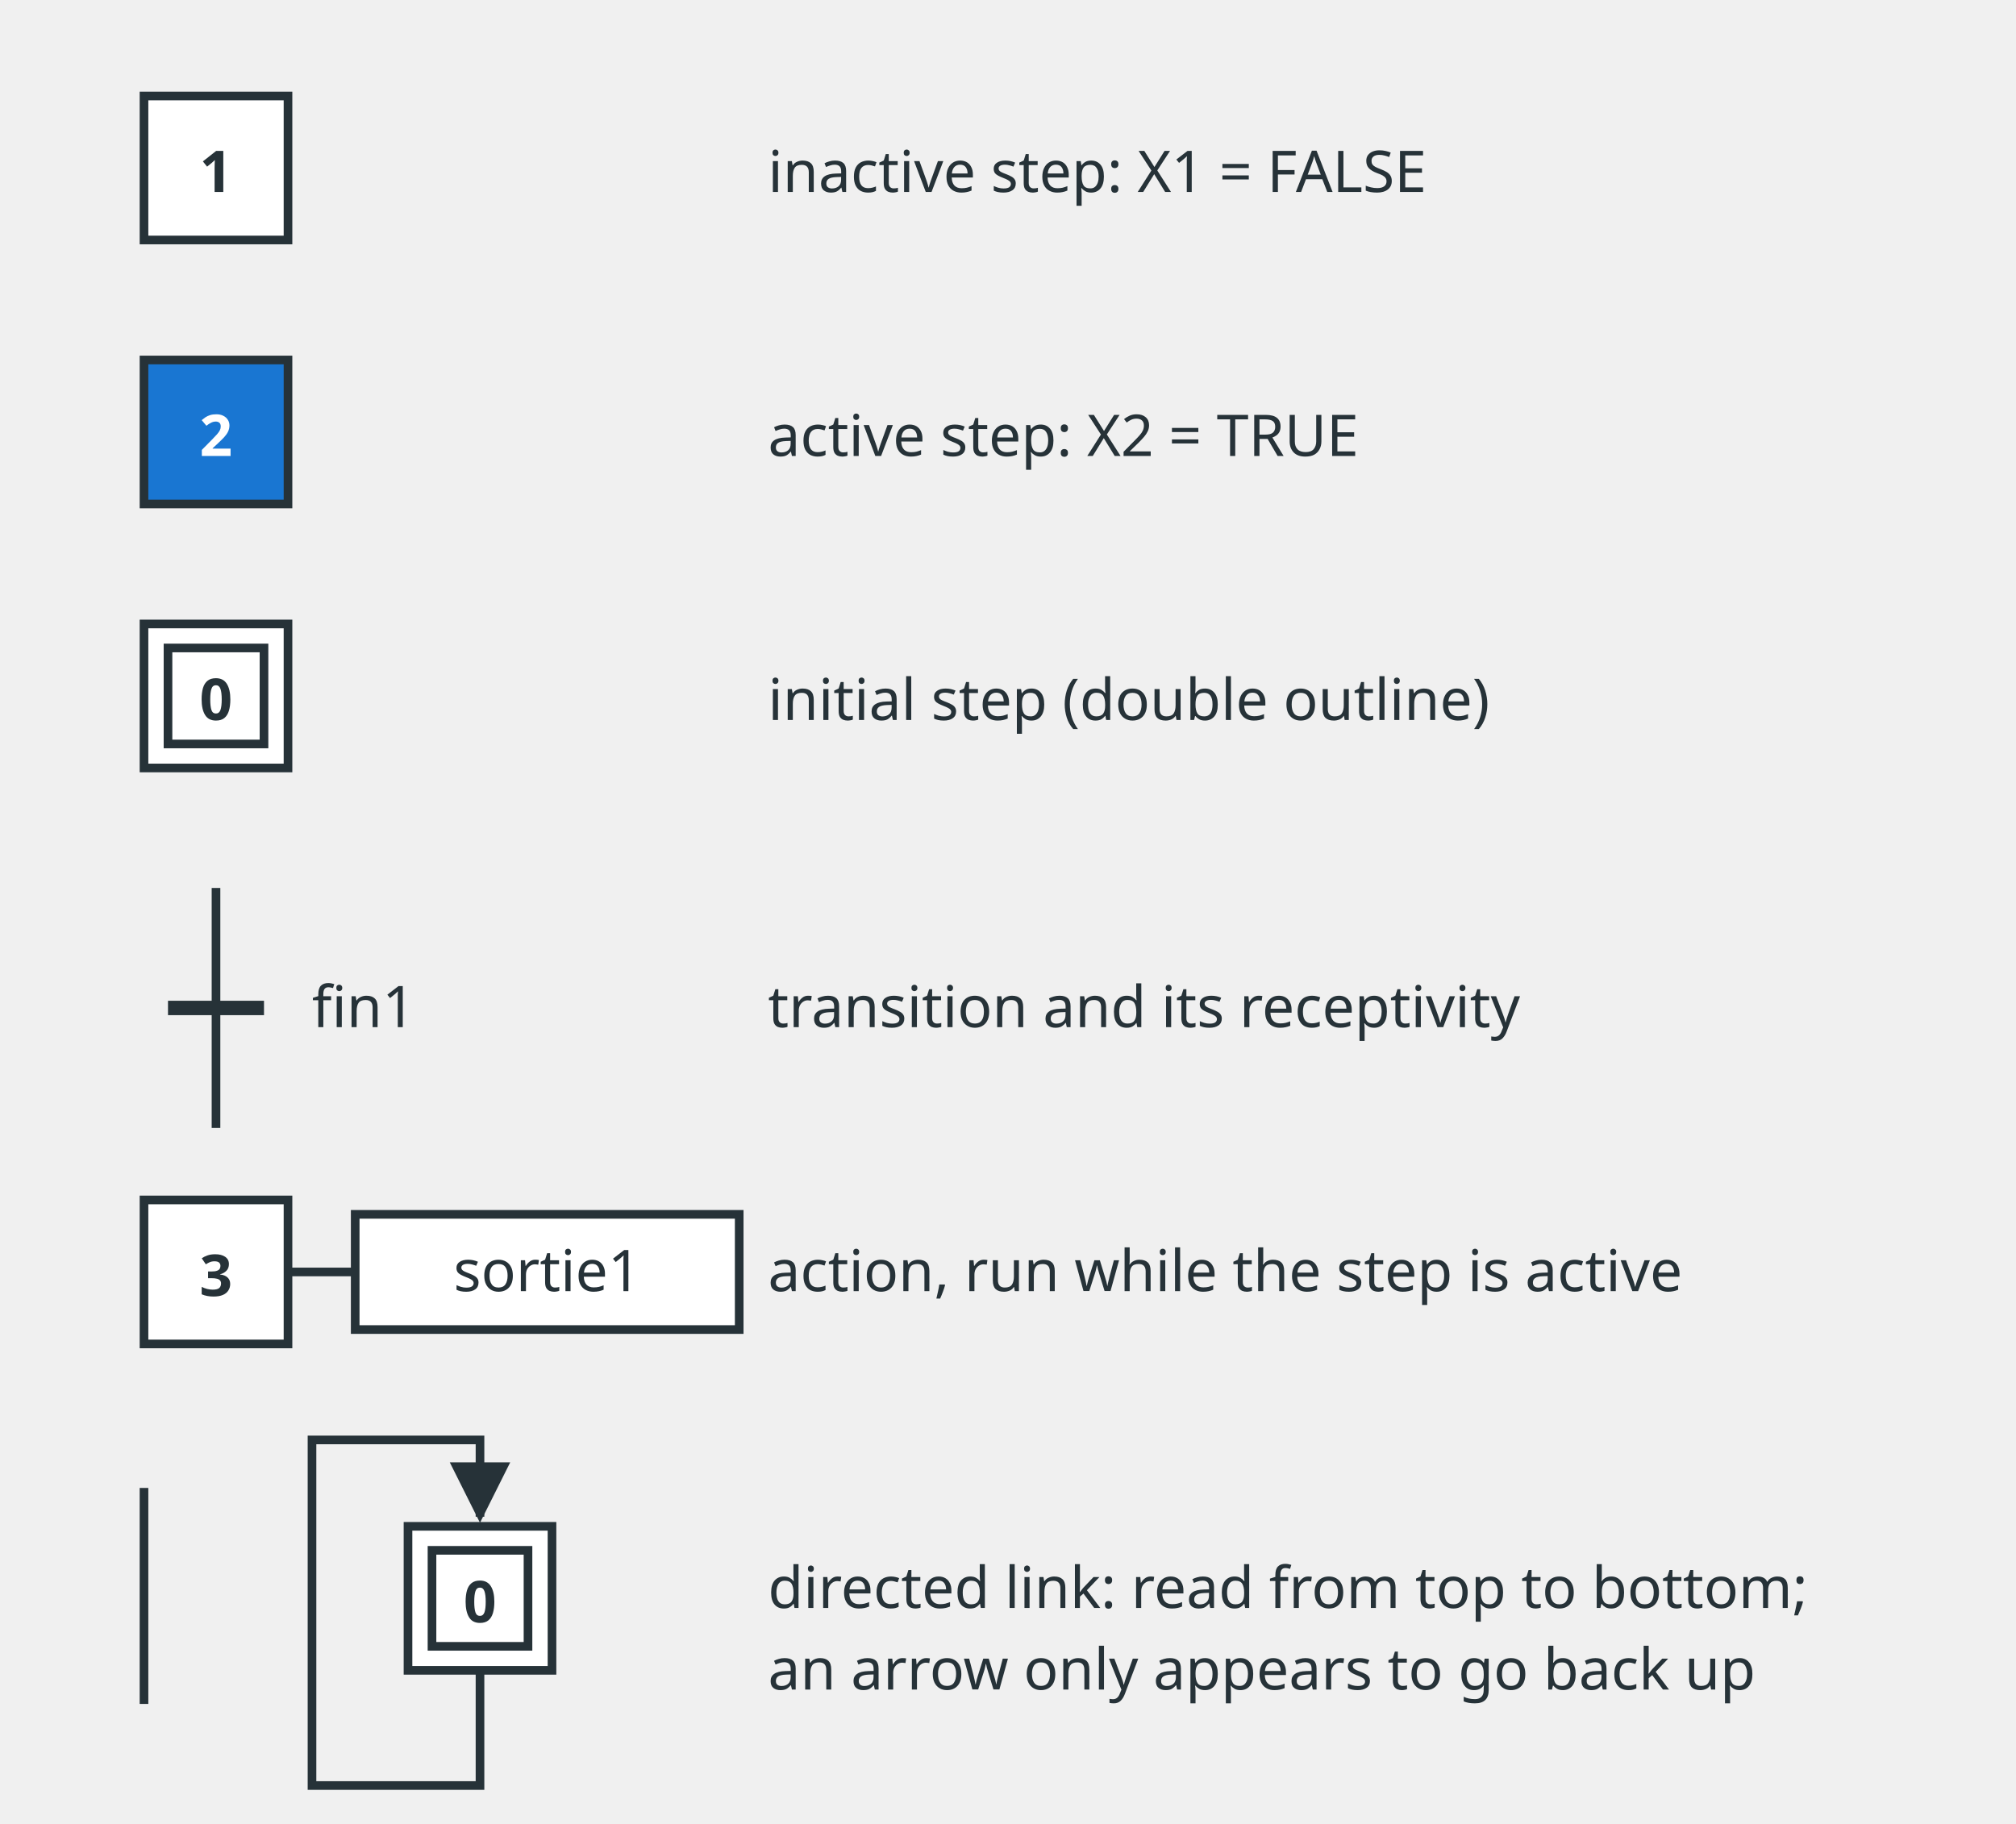
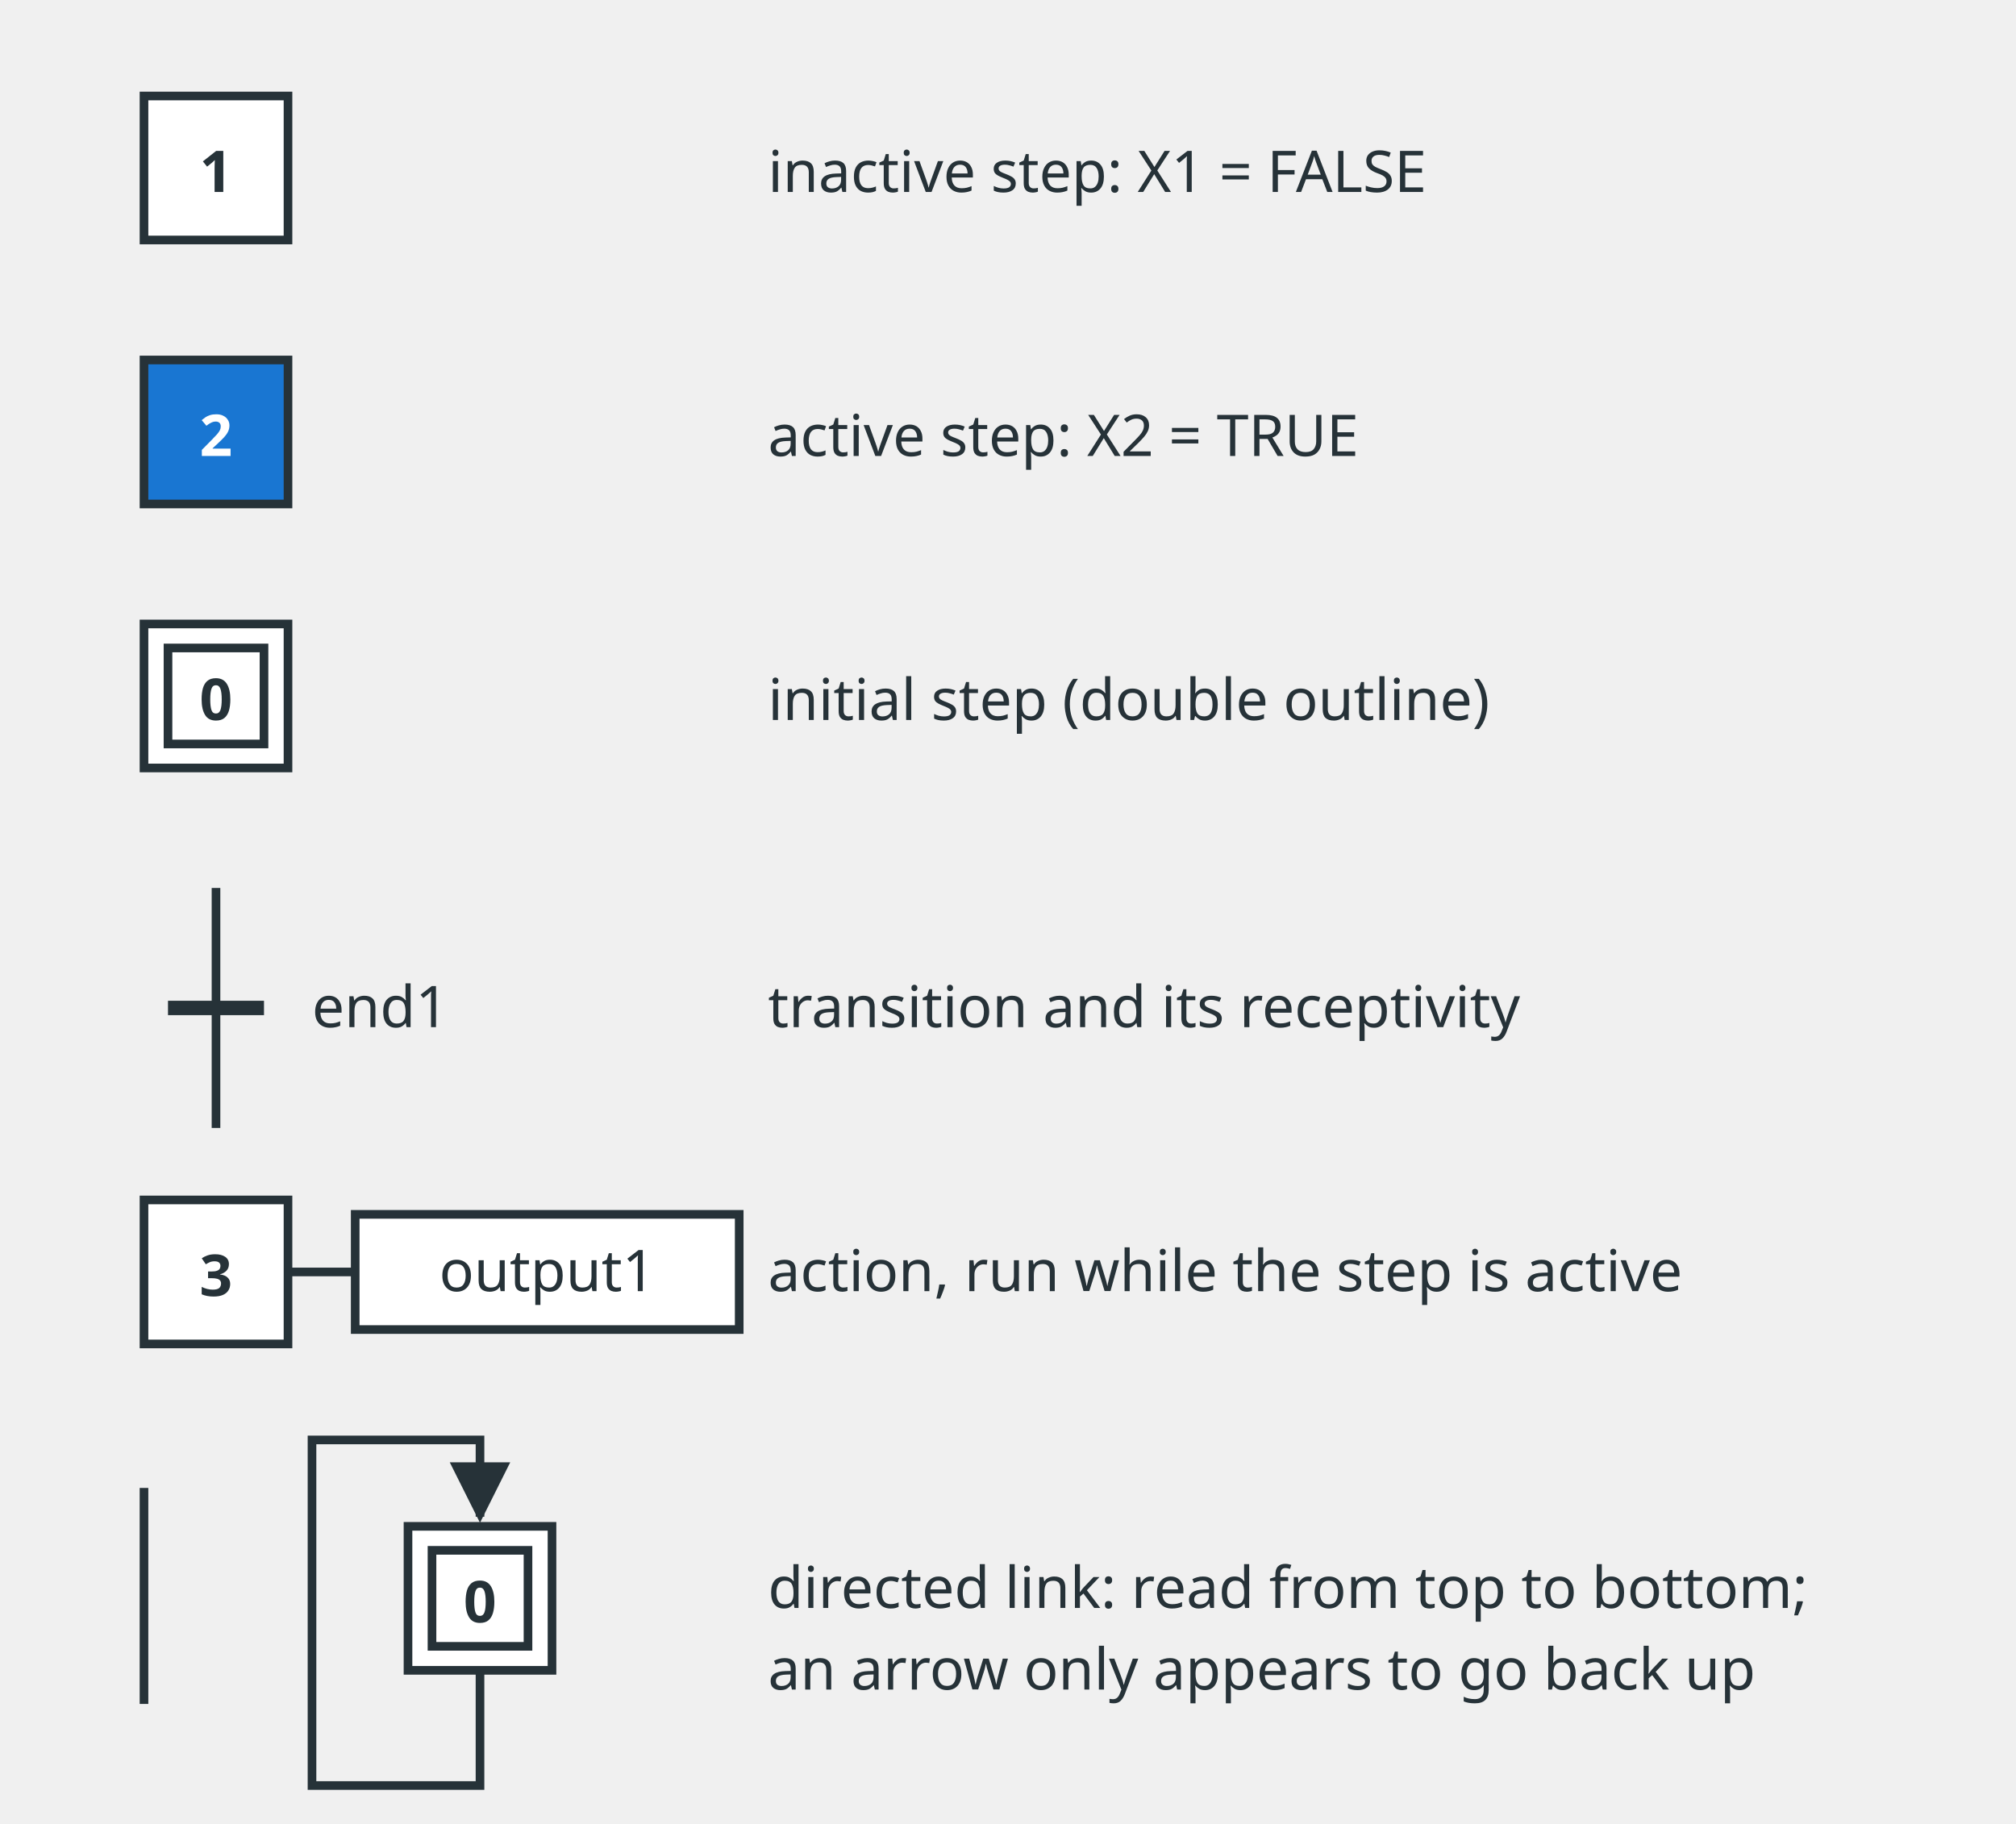
<svg xmlns="http://www.w3.org/2000/svg" viewBox="0 0 420 380" font-family="sans-serif">
  <defs>
    <marker id="arrow" viewBox="0 0 10 10" refX="9" refY="5" markerWidth="7" markerHeight="7" orient="auto">
      <path d="M 0 0 L 10 5 L 0 10 z" fill="#263238" />
    </marker>
  </defs>
  <rect x="30" y="20" width="30" height="30" fill="#fff" stroke="#263238" stroke-width="1.8" />
  <text x="45" y="40" font-size="12" font-weight="bold" text-anchor="middle" fill="#263238">1</text>
  <text x="160" y="40" font-size="12" text-anchor="start" fill="#263238">inactive step: X1 = FALSE</text>
  <rect x="30" y="75" width="30" height="30" fill="#1976d2" stroke="#263238" stroke-width="1.8" />
  <text x="45" y="95" font-size="12" font-weight="bold" text-anchor="middle" fill="#fff">2</text>
  <text x="160" y="95" font-size="12" text-anchor="start" fill="#263238">active step: X2 = TRUE</text>
  <rect x="30" y="130" width="30" height="30" fill="#fff" stroke="#263238" stroke-width="1.8" />
  <rect x="35" y="135" width="20" height="20" fill="none" stroke="#263238" stroke-width="1.8" />
  <text x="45" y="150" font-size="12" font-weight="bold" text-anchor="middle" fill="#263238">0</text>
  <text x="160" y="150" font-size="12" text-anchor="start" fill="#263238">initial step (double outline)</text>
  <line x1="45" y1="185" x2="45" y2="235" stroke="#263238" stroke-width="1.8" />
  <line x1="35" y1="210" x2="55" y2="210" stroke="#263238" stroke-width="3" />
-   <text x="65" y="214" font-size="12" text-anchor="start" fill="#263238">fin1</text>
+   <text x="65" y="214" font-size="12" text-anchor="start" fill="#263238">end1</text>
  <text x="160" y="214" font-size="12" text-anchor="start" fill="#263238">transition and its receptivity</text>
  <rect x="30" y="250" width="30" height="30" fill="#fff" stroke="#263238" stroke-width="1.8" />
  <text x="45" y="270" font-size="12" font-weight="bold" text-anchor="middle" fill="#263238">3</text>
  <rect x="74" y="253" width="80" height="24" fill="#fff" stroke="#263238" stroke-width="1.8" />
  <line x1="60" y1="265" x2="74" y2="265" stroke="#263238" stroke-width="1.8" />
-   <text x="114" y="269" font-size="12" text-anchor="middle" fill="#263238">sortie1</text>
+   <text x="114" y="269" font-size="12" text-anchor="middle" fill="#263238">output1</text>
  <text x="160" y="269" font-size="12" text-anchor="start" fill="#263238">action, run while the step is active</text>
  <line x1="30" y1="310" x2="30" y2="355" stroke="#263238" stroke-width="1.8" />
  <rect x="85" y="318" width="30" height="30" fill="#fff" stroke="#263238" stroke-width="1.8" />
  <rect x="90" y="323" width="20" height="20" fill="none" stroke="#263238" stroke-width="1.8" />
  <text x="100" y="338" font-size="12" font-weight="bold" text-anchor="middle" fill="#263238">0</text>
  <path d="M 100 348 V 372 H 65 V 300 H 100 V 316" fill="none" stroke="#263238" stroke-width="1.8" marker-end="url(#arrow)" />
  <text x="160" y="335" font-size="12" text-anchor="start" fill="#263238">directed link: read from top to bottom;</text>
  <text x="160" y="352" font-size="12" text-anchor="start" fill="#263238">an arrow only appears to go back up</text>
</svg>
